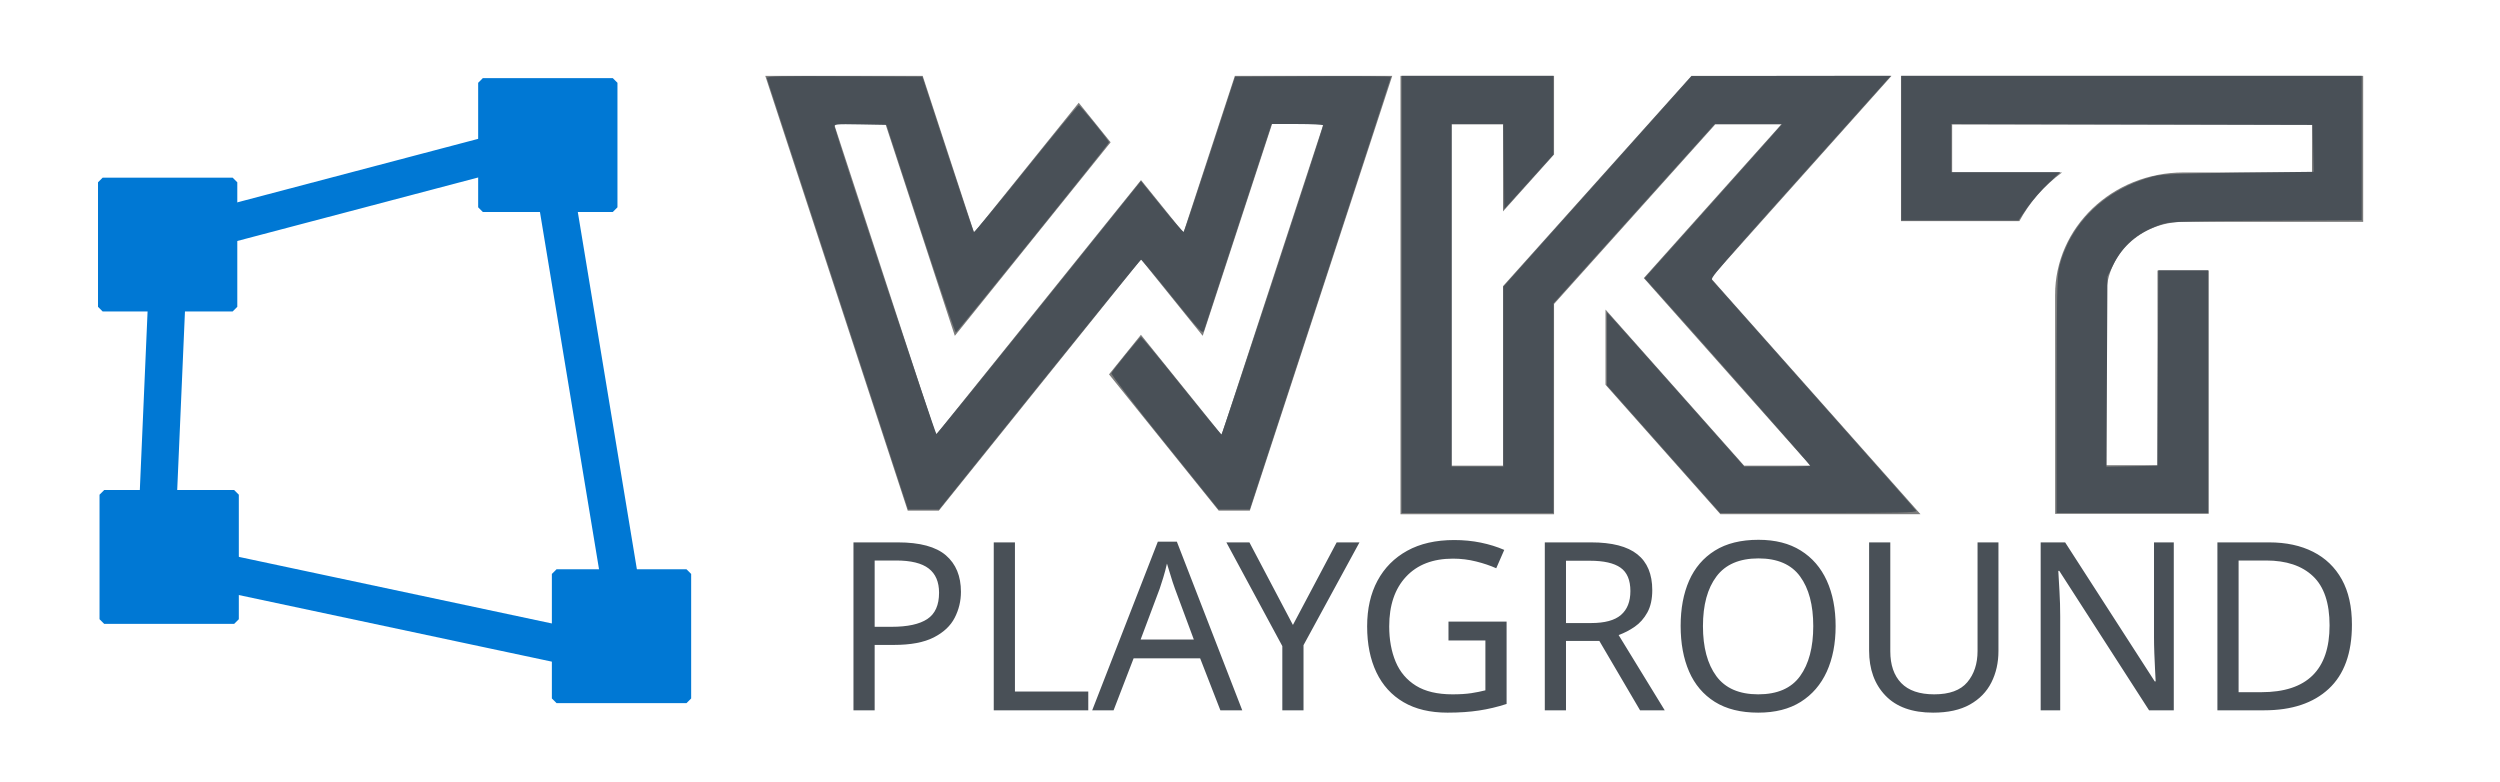
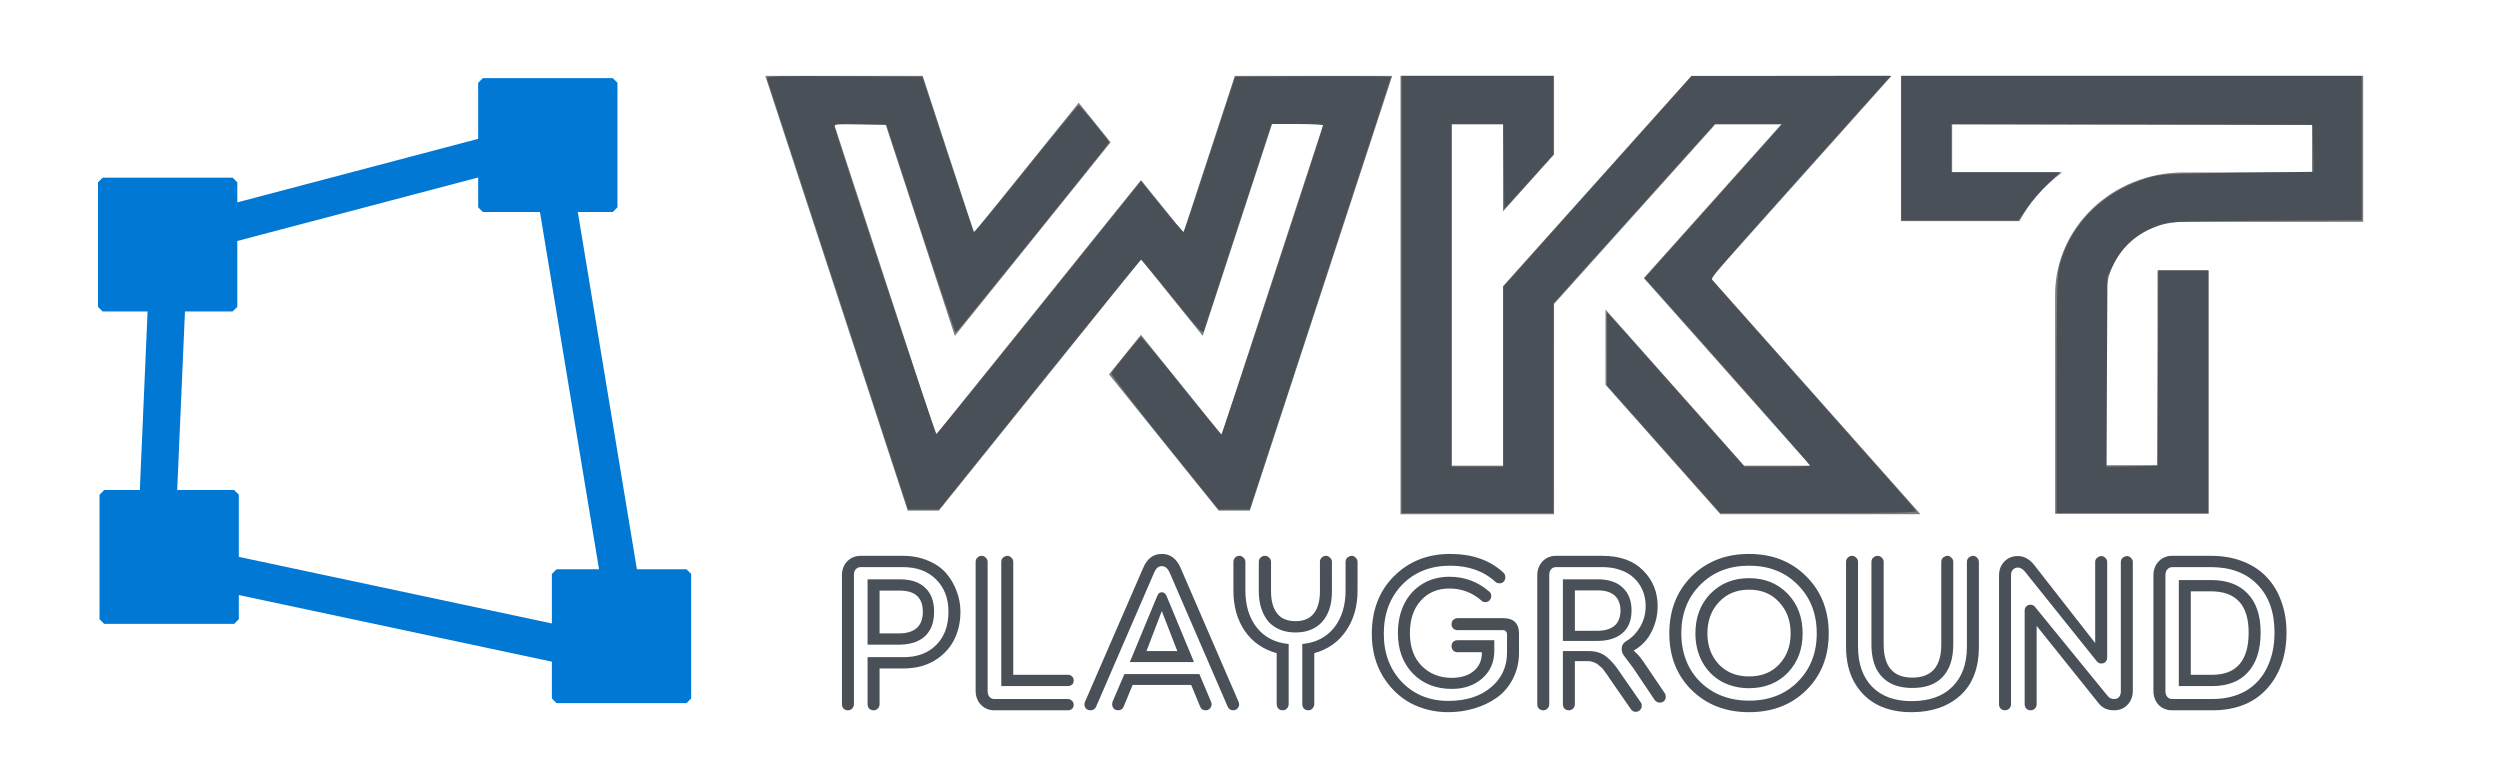
<svg xmlns="http://www.w3.org/2000/svg" version="1.1" id="svg1466" width="800" height="250">
  <path d="m 276.636,396.814 v -47.691 h 15.622 q 7.112,0 7.112,6.668 v 0 15.876 q 0,6.731 -7.112,6.731 v 0 h -8.764 v 18.416 z m 15.876,-26.227 v 0 -13.717 q 0,-1.334 -0.445,-1.778 -0.445,-0.445 -1.842,-0.445 v 0 h -6.731 v 18.226 h 6.731 q 1.397,0 1.842,-0.445 0.445,-0.445 0.445,-1.842 z m 38.864,-21.464 v 42.103 h 11.812 v 5.588 H 324.518 v -47.691 z m 59.566,47.691 h -6.922 l -1.905,-11.05 h -10.034 l -1.778,11.05 h -6.858 l 8.446,-47.691 h 10.034 z m -14.098,-41.785 -3.937,25.147 h 8.319 z m 51.565,26.672 v 15.114 h -6.985 v -15.114 l -10.161,-32.577 h 6.985 l 6.604,26.291 6.287,-26.291 h 6.985 z m 54.994,-25.91 v 7.239 h -6.922 v -6.287 q 0,-1.397 -0.445,-1.778 -0.508,-0.445 -1.842,-0.445 v 0 h -3.874 q -1.397,0 -1.842,0.445 -0.445,0.381 -0.445,1.778 v 0 32.514 q 0,1.397 0.445,1.778 0.445,0.445 1.842,0.445 v 0 h 3.874 q 1.334,0 1.842,-0.445 0.445,-0.381 0.445,-1.778 v 0 -11.621 h -3.81 v -5.334 h 10.732 v 17.781 q 0,6.795 -7.112,6.795 v 0 h -8.128 q -7.112,0 -7.112,-6.795 v 0 -34.292 q 0,-6.668 7.112,-6.668 v 0 h 8.128 q 7.112,0 7.112,6.668 z m 36.832,21.718 h -3.747 v 19.305 h -6.858 v -47.691 h 15.622 q 7.049,0 7.049,6.668 v 0 14.987 q 0,5.779 -5.08,6.604 v 0 l 7.557,19.432 h -7.43 z m 2.921,-22.861 h -6.668 v 17.4 h 6.668 q 1.397,0 1.842,-0.445 0.445,-0.381 0.445,-1.778 v 0 -12.955 q 0,-1.334 -0.445,-1.778 -0.445,-0.445 -1.842,-0.445 z m 42.484,-5.525 v 0 h 8.446 q 7.112,0 7.112,6.668 v 0 34.292 q 0,6.731 -7.112,6.731 v 0 h -8.446 q -7.176,0 -7.176,-6.731 v 0 -34.292 q 0,-6.668 7.176,-6.668 z m 8.7,39.944 v 0 -32.196 q 0,-1.334 -0.508,-1.778 -0.445,-0.445 -1.778,-0.445 v 0 h -4.445 q -1.397,0 -1.778,0.445 -0.445,0.445 -0.445,1.778 v 0 32.196 q 0,1.334 0.445,1.778 0.381,0.381 1.778,0.381 v 0 h 4.445 q 1.334,0 1.778,-0.381 0.508,-0.445 0.508,-1.778 z m 49.152,0 v -39.944 h 6.922 v 40.96 q 0,6.731 -7.176,6.731 v 0 h -8.446 q -7.176,0 -7.176,-6.731 v 0 -40.96 h 6.922 v 39.944 q 0,1.334 0.445,1.778 0.508,0.381 1.842,0.381 v 0 h 4.382 q 1.397,0 1.842,-0.381 0.445,-0.445 0.445,-1.778 z m 50.676,-6.477 v -33.466 h 6.287 v 47.691 h -6.922 L 663.501,362.395 v 34.419 h -6.35 v -47.691 h 7.239 z m 33.403,14.225 v -47.691 h 16.638 q 7.112,0 7.112,6.668 v 0 34.292 q 0,6.731 -7.112,6.731 v 0 z m 16.765,-7.62 v 0 -32.45 q 0,-1.397 -0.445,-1.778 -0.445,-0.445 -1.842,-0.445 v 0 h -7.493 v 36.896 h 7.493 q 1.397,0 1.842,-0.445 0.445,-0.381 0.445,-1.778 z" id="path89" style="fill:#495057;fill-opacity:1;stroke-width:6.35" />
  <g id="g1190" transform="matrix(1.493764,0,0,1.493764,13.48109,20.78609)" style="fill:#0078d4;fill-opacity:1">
    <g id="g1425" style="fill:#0078d4;fill-opacity:1">
      <path id="line8" style="fill:#0078d4;fill-opacity:1;stroke:#0078d4;stroke-width:8;stroke-linecap:round;stroke-miterlimit:10" d="M 26.89,37.505 108.329,16.034" />
      <path id="line10" style="fill:#0078d4;fill-opacity:1;stroke:#0078d4;stroke-width:8;stroke-linecap:round;stroke-miterlimit:10" d="M 108.329,17.158 126.376,126.299" />
      <path id="line12" style="fill:#0078d4;fill-opacity:1;stroke:#0078d4;stroke-width:8;stroke-linecap:round;stroke-miterlimit:10" d="M 126.376,127.391 25.764,105.985" />
      <path id="line14" style="fill:#0078d4;fill-opacity:1;stroke:#0078d4;stroke-width:8;stroke-linecap:round;stroke-miterlimit:10" d="M 24.311,105.397 27.217,38.476" />
    </g>
    <g id="g1439" style="fill:#0078d4;fill-opacity:1">
      <g id="g22" style="fill:#0078d4;fill-opacity:1;stroke:#0078d4;stroke-opacity:1">
        <path id="rect18" style="fill:#0078d4;fill-opacity:1;stroke-width:2;stroke-linejoin:bevel;stroke-miterlimit:10" d="m 110.198,109.037 h 27.84 v 26.674 h -27.84 z" />
        <path id="rect20" style="fill:#0078d4;fill-opacity:1;stroke-width:2;stroke-linejoin:bevel;stroke-miterlimit:10" d="m 115.967,113.892 h 17.306 v 16.052 h -17.306 z" />
      </g>
      <g id="g28" style="fill:#0078d4;fill-opacity:1;stroke:#0078d4;stroke-opacity:1">
        <path id="rect24" style="fill:#0078d4;fill-opacity:1;stroke-width:2;stroke-linejoin:bevel;stroke-miterlimit:10" d="M 94.409,3.821 H 122.249 V 30.495 H 94.409 Z" />
        <path id="rect26" style="fill:#0078d4;fill-opacity:1;stroke-width:2;stroke-linejoin:bevel;stroke-miterlimit:10" d="m 100.178,8.675 h 17.306 V 24.727 h -17.306 z" />
      </g>
      <g id="g34" style="fill:#0078d4;fill-opacity:1;stroke:#0078d4;stroke-opacity:1">
        <path id="rect30" style="fill:#0078d4;fill-opacity:1;stroke-width:2;stroke-linejoin:bevel;stroke-miterlimit:10" d="m 13.297,92.061 h 27.84 V 118.735 h -27.84 z" />
        <path id="rect32" style="fill:#0078d4;fill-opacity:1;stroke-width:2;stroke-linejoin:bevel;stroke-miterlimit:10" d="M 19.065,96.915 H 36.371 V 112.967 H 19.065 Z" />
      </g>
      <g id="g40" style="fill:#0078d4;fill-opacity:1;stroke:#0078d4;stroke-opacity:1">
        <path id="rect36" style="fill:#0078d4;fill-opacity:1;stroke-width:2;stroke-linejoin:bevel;stroke-miterlimit:10" d="M 12.97,25.139 H 40.81 V 51.813 H 12.97 Z" />
        <path id="rect38" style="fill:#0078d4;fill-opacity:1;stroke-width:2;stroke-linejoin:bevel;stroke-miterlimit:10" d="m 18.738,29.994 h 17.306 V 46.046 h -17.306 z" />
      </g>
    </g>
  </g>
  <defs id="defs1464">
    <filter id="colors9899641474" x="0" y="0" width="1" height="1">
      <feColorMatrix type="matrix" values="0 0 0 0 0.199  0 0 0 0 0.199  0 0 0 0 0.199  0 0 0 1 0" class="icon-fecolormatrix" id="feColorMatrix12" />
    </filter>
    <filter id="colors9692127843" x="0" y="0" width="1" height="1">
      <feColorMatrix type="matrix" values="0 0 0 0 0.199  0 0 0 0 0.199  0 0 0 0 0.199  0 0 0 1 0" class="icon-fecolormatrix" id="feColorMatrix37" />
    </filter>
    <filter id="colors4200494758" x="0" y="0" width="1" height="1">
      <feColorMatrix type="matrix" values="0 0 0 0 0.199  0 0 0 0 0.199  0 0 0 0 0.199  0 0 0 1 0" class="icon-fecolormatrix" id="feColorMatrix62" />
    </filter>
  </defs>
  <rect fill="#333333" fill-opacity="0" stroke-width="2.051" x="1195.628" y="-167.553" width="72.092" height="50" class="image-rect" id="rect4" />
  <g id="g3" style="fill:#495057;fill-opacity:1">
    <g id="g1285" transform="matrix(2.218778,0,0,2.109633,927.5896,-890.3469)" style="fill:#495057;fill-opacity:1">
      <path fill="#323333" d="M 20.56,54.19 44.52,22.86 51.83,32.4 60.05,6 h 6.09 l -12.07,38.75 -9.56,-12.48 -3.78,4.93 13,16.99 h 3.68 L 74.29,0 H 55.64 L 49.55,19.55 44.52,12.99 20.22,44.75 8.15,6 h 6.09 L 22.46,32.4 40.92,8.28 37.14,3.35 24.74,19.55 18.65,0 H 0 l 16.88,54.19 z" id="path6" transform="matrix(1.2172,0,0,1.2172,-307.6923,433.5443)" style="filter:url(#colors9899641474);fill:#495057;fill-opacity:1" />
      <path d="M 12.05,16.76 V 6 H 6 v 42.19 h 6.05 V 26 L 34.2,0 H 57.72 L 36.47,25 61.12,54.19 H 37.6 l -13.5,-16 v -9.3 l 16.29,19.3 h 7.79 L 28.6,25 44.76,6 H 37 L 18.05,28.2 v 26 H 0 V 0 h 18.05 v 9.72 z" fill="#323333" id="path31" transform="matrix(1.226971,0,0,1.226971,-216.079,433.5443)" style="filter:url(#colors9692127843);fill:#495057;fill-opacity:1" />
      <path d="M 33.11,11.91 A 15.06,15.06 0 0 0 18.07,27 v 27 h 18 V 24 h -6 v 24 h -6 V 27 a 9.05,9.05 0 0 1 9,-9 H 54.18 V 0 H 0 v 17.91 h 13.88 a 17.93,17.93 0 0 1 5,-6 H 6 V 6 h 42.18 v 5.91 z" fill="#323333" id="path56" transform="matrix(1.230377,0,0,1.230377,-143.899,433.5443)" style="filter:url(#colors4200494758);fill:#495057;fill-opacity:1" />
    </g>
    <path style="fill:#495057;fill-opacity:1;stroke-width:8.204;stroke-linejoin:round;stroke-miterlimit:5" d="M 268.09,94.361 C 255.729,56.595 245.505,25.372 245.37,24.976 c -0.194,-0.573 4.846,-0.69 24.766,-0.571 l 25.01,0.149 8.107,24.726 c 4.459,13.599 8.23,24.849 8.379,24.998 0.149,0.149 7.664,-8.922 16.699,-20.158 9.035,-11.236 16.626,-20.43 16.869,-20.43 0.45,0 9.689,11.325 9.689,11.876 0,0.461 -48.495,60.622 -49.007,60.797 -0.247,0.084 -5.347,-14.819 -11.334,-33.119 l -10.885,-33.272 -8.426,-0.158 c -7.838,-0.147 -8.408,-0.088 -8.155,0.857 1.532,5.72 32.244,98.334 32.574,98.225 0.243,-0.08 15.068,-18.326 32.945,-40.547 l 32.504,-40.401 6.703,8.276 c 3.687,4.552 6.837,8.141 7.001,7.977 0.164,-0.164 3.93,-11.401 8.37,-24.972 l 8.072,-24.674 24.929,-0.149 c 13.711,-0.082 24.93,0.007 24.93,0.198 0,0.19 -9.521,29.422 -21.157,64.96 -11.636,35.537 -21.807,66.605 -22.602,69.039 l -1.445,4.425 h -4.99 -4.99 l -17.276,-21.461 c -9.502,-11.804 -17.156,-21.761 -17.009,-22.127 0.348,-0.869 8.975,-11.482 9.449,-11.624 0.2,-0.06 6.008,6.942 12.907,15.56 6.899,8.618 12.689,15.669 12.867,15.669 0.305,0 32.554,-98.016 32.55,-98.929 -0.001,-0.236 -3.717,-0.428 -8.256,-0.428 h -8.254 L 396.279,72.091 c -5.843,17.823 -10.808,33.003 -11.032,33.734 -0.362,1.18 -1.493,-0.022 -10.078,-10.707 -5.318,-6.619 -9.829,-12.035 -10.024,-12.035 -0.195,0 -14.82,17.987 -32.501,39.971 l -32.146,39.971 h -4.965 -4.965 z" id="path1" />
    <path style="fill:#495057;fill-opacity:1;stroke-width:8.204;stroke-linejoin:round;stroke-miterlimit:5" d="M 448.537,94.218 V 24.268 h 24.268 24.268 v 12.605 12.605 l -7.852,8.711 -7.852,8.711 -0.153,-13.607 -0.153,-13.607 h -8.27 -8.27 v 54.818 54.818 h 8.28 8.28 V 120.526 91.729 l 30.121,-33.694 30.121,-33.694 31.868,-0.037 31.868,-0.037 -11.627,12.991 c -47.814,53.424 -46.234,51.593 -45.382,52.591 0.442,0.518 15.18,17.131 32.75,36.916 17.57,19.786 32.144,36.295 32.385,36.688 0.349,0.568 -6.025,0.714 -31.152,0.714 h -31.591 l -18.116,-20.414 -18.116,-20.414 -0.005,-11.693 -0.005,-11.693 1.354,1.415 c 0.745,0.778 10.641,11.886 21.992,24.684 l 20.638,23.269 h 10.556 c 5.806,0 10.556,-0.143 10.556,-0.318 0,-0.273 -36.595,-41.721 -48.901,-55.388 l -4.142,-4.6 19.146,-21.382 C 555.934,55.874 565.838,44.775 567.414,42.969 l 2.864,-3.283 h -10.776 -10.776 l -25.796,28.694 -25.796,28.694 -0.029,33.547 -0.029,33.547 H 472.805 448.537 Z" id="path2" />
    <path style="fill:#495057;fill-opacity:1;stroke-width:8.204;stroke-linejoin:round;stroke-miterlimit:5" d="m 658.11,126.624 c 0.007,-30.382 0.163,-38.199 0.818,-40.976 3.339,-14.156 14.78,-25.246 30.105,-29.18 2.954,-0.758 7.985,-0.979 27.472,-1.207 l 23.856,-0.279 -0.159,-7.505 -0.159,-7.505 -57.816,-0.145 -57.816,-0.145 v 7.711 7.711 h 17.427 17.427 l -3.97,3.745 c -2.183,2.06 -5.189,5.529 -6.678,7.709 l -2.708,3.964 H 627.165 608.423 V 47.395 24.268 h 73.662 73.662 v 23.091 23.091 l -30.692,0.185 c -30.258,0.183 -30.744,0.204 -34.306,1.485 -6.954,2.5 -11.476,6.437 -14.547,12.664 l -1.824,3.699 -0.157,30.435 -0.157,30.435 8.152,-0.159 8.152,-0.159 0.148,-31.263 0.148,-31.263 h 7.989 7.989 v 38.829 38.829 h -24.268 -24.268 z" id="path3" />
  </g>
-   <text xml:space="preserve" style="font-style:normal;font-variant:normal;font-weight:normal;font-stretch:normal;font-size:75.242px;line-height:1.85;font-family:'Torus Biline';-inkscape-font-specification:'Torus Biline';letter-spacing:-0.63px;word-spacing:0.014px;fill:#495057;fill-opacity:1;stroke-width:1.881" x="265.812" y="227.295" id="text3">
-     <tspan id="tspan3" x="265.812" y="227.295" style="font-style:normal;font-variant:normal;font-weight:normal;font-stretch:normal;line-height:1.85;font-family:'Torus Biline';-inkscape-font-specification:'Torus Biline';letter-spacing:-0.63px;word-spacing:0.014px;fill:#495057;fill-opacity:1;stroke-width:1.881">PLAYGROUND</tspan>
-   </text>
+   <path d="m 288.911,177.861 q 4.515,0 8.126,1.58 3.612,1.505 5.794,4.063 2.182,2.558 3.311,5.718 1.204,3.16 1.204,6.546 0,3.16 -0.828,5.944 -0.828,2.784 -2.408,5.041 -1.58,2.182 -3.837,3.837 -2.182,1.58 -5.041,2.483 -2.859,0.828 -6.095,0.828 h -7.675 v 11.437 q 0,0.828 -0.602,1.43 -0.527,0.527 -1.354,0.527 -0.752,0 -1.354,-0.527 -0.527,-0.602 -0.527,-1.43 v -15.048 h 11.512 q 6.621,0 10.459,-3.913 3.913,-3.913 3.913,-10.609 0,-6.396 -3.913,-10.308 -3.913,-3.988 -10.684,-3.988 h -13.468 q -0.978,0 -1.58,0.677 -0.602,0.602 -0.602,1.731 v 41.458 q 0,0.828 -0.602,1.43 -0.527,0.527 -1.354,0.527 -0.752,0 -1.354,-0.527 -0.527,-0.602 -0.527,-1.43 v -41.233 q 0,-2.709 1.655,-4.439 1.731,-1.806 4.364,-1.806 z m 10.007,17.908 q 0,3.461 -1.354,5.794 -1.279,2.333 -3.837,3.536 -2.483,1.204 -6.17,1.204 h -9.932 V 185.385 h 10.308 q 5.342,0 8.126,2.709 2.859,2.633 2.859,7.675 z m -11.362,6.922 q 7.75,0 7.75,-6.922 0,-6.772 -7.374,-6.772 h -6.471 v 13.694 z m 54.221,20.992 q 0.527,0 0.903,0.301 0.451,0.226 0.677,0.677 0.226,0.376 0.226,0.903 0,0.451 -0.226,0.903 -0.226,0.376 -0.677,0.602 -0.376,0.226 -0.903,0.226 h -23.626 q -2.483,0 -4.214,-1.731 -1.731,-1.806 -1.731,-4.515 V 179.817 q 0,-0.828 0.527,-1.354 0.602,-0.602 1.354,-0.602 0.828,0 1.354,0.602 0.602,0.527 0.602,1.354 v 41.383 q 0,1.053 0.602,1.806 0.602,0.677 1.505,0.677 z m 1.806,-5.944 q 0,0.527 -0.226,0.978 -0.226,0.376 -0.677,0.602 -0.376,0.226 -0.903,0.226 h -21.369 V 179.817 q 0,-0.527 0.226,-0.978 0.301,-0.451 0.752,-0.677 0.451,-0.301 0.978,-0.301 0.752,0 1.279,0.602 0.602,0.527 0.602,1.354 v 36.116 h 17.531 q 0.752,0 1.279,0.527 0.527,0.527 0.527,1.279 z m 52.792,6.922 q 0.15,0.376 0.15,0.752 0,0.752 -0.602,1.354 -0.527,0.527 -1.279,0.527 -1.279,0 -1.806,-1.204 l -18.66,-43.114 q -0.903,-1.806 -2.408,-1.806 -1.505,0 -2.333,1.806 l -18.66,43.114 q -0.527,1.204 -1.806,1.204 -0.828,0 -1.43,-0.527 -0.527,-0.602 -0.527,-1.354 0,-0.376 0.15,-0.752 l 18.735,-43.114 q 1.881,-4.289 5.869,-4.289 3.988,0 5.944,4.289 z m -26.034,-34.009 q 0.451,-1.129 1.43,-1.129 0.978,0 1.505,1.129 l 8.803,21.218 h -20.541 z m -3.461,17.682 h 9.857 l -4.966,-12.791 z m 16.929,7.374 3.762,8.954 q 0.15,0.376 0.15,0.752 0,0.752 -0.602,1.354 -0.527,0.527 -1.279,0.527 -1.354,0 -1.806,-1.204 l -2.859,-6.922 h -18.735 l -2.859,6.922 q -0.451,1.204 -1.806,1.204 -0.752,0 -1.354,-0.527 -0.527,-0.602 -0.527,-1.354 0,-0.376 0.075,-0.752 l 3.837,-8.954 z m 14.719,-26.711 q 0,7.223 3.687,11.888 3.687,4.59 10.158,5.192 v 19.262 q 0,0.828 -0.602,1.43 -0.527,0.527 -1.354,0.527 -0.527,0 -0.978,-0.226 -0.376,-0.301 -0.677,-0.752 -0.226,-0.451 -0.226,-0.978 v -16.327 q -6.546,-1.806 -10.233,-7.148 -3.612,-5.342 -3.612,-12.866 v -9.18 q 0,-0.828 0.527,-1.354 0.527,-0.602 1.354,-0.602 0.828,0 1.354,0.602 0.602,0.527 0.602,1.354 z m 27.689,0.226 q 0,6.245 -3.085,9.706 -3.085,3.461 -8.578,3.461 -2.784,0 -4.966,-0.903 -2.182,-0.903 -3.687,-2.558 -1.43,-1.731 -2.257,-4.138 -0.828,-2.483 -0.828,-5.568 v -9.405 q 0,-0.828 0.527,-1.354 0.602,-0.602 1.43,-0.602 0.828,0 1.354,0.602 0.602,0.527 0.602,1.354 v 9.405 q 0,3.01 0.828,5.116 0.828,2.107 2.558,3.311 1.806,1.129 4.439,1.129 3.913,0 5.869,-2.483 1.956,-2.483 1.956,-7.073 v -9.405 q 0,-0.828 0.527,-1.354 0.602,-0.602 1.354,-0.602 0.828,0 1.354,0.602 0.602,0.527 0.602,1.354 z m 6.32,-11.362 q 0.752,0 1.279,0.602 0.602,0.527 0.602,1.354 v 9.18 q 0,7.524 -3.687,12.866 -3.612,5.342 -10.158,7.148 v 16.327 q 0,0.527 -0.301,0.978 -0.226,0.451 -0.677,0.752 -0.451,0.226 -0.978,0.226 -0.752,0 -1.354,-0.527 -0.527,-0.602 -0.527,-1.43 v -19.262 q 6.471,-0.602 10.158,-5.192 3.687,-4.665 3.687,-11.888 v -9.18 q 0,-0.376 0.15,-0.752 0.15,-0.376 0.376,-0.602 0.301,-0.226 0.602,-0.376 0.376,-0.226 0.828,-0.226 z m 48.428,19.939 q 5.116,0 5.116,4.966 v 6.019 q 0,4.665 -1.956,8.427 -1.881,3.687 -5.116,6.019 -3.16,2.257 -7.223,3.461 -3.988,1.204 -8.352,1.204 -6.546,0 -12.114,-2.934 -5.493,-3.01 -8.954,-8.803 -3.386,-5.794 -3.386,-13.318 0,-11.362 7.073,-18.434 7.148,-7.148 17.983,-7.148 10.609,0 17.005,5.944 0.677,0.602 0.677,1.505 0,0.527 -0.226,0.978 -0.226,0.451 -0.677,0.752 -0.451,0.226 -0.978,0.226 -0.677,0 -1.204,-0.376 -5.643,-5.267 -14.597,-5.267 -9.405,0 -15.349,6.095 -5.869,6.095 -5.869,15.726 0,9.33 5.794,15.425 5.869,6.019 14.823,6.019 8.502,0 13.619,-4.289 5.192,-4.289 5.192,-11.211 v -5.643 q 0,-0.828 -0.376,-1.129 -0.301,-0.376 -1.129,-0.376 h -14.371 q -0.828,0 -1.354,-0.527 -0.527,-0.602 -0.527,-1.354 0,-0.527 0.226,-0.978 0.226,-0.451 0.677,-0.677 0.451,-0.301 0.978,-0.301 z m -17.155,-9.48 q -5.718,0 -9.18,3.913 -3.461,3.837 -3.461,10.383 0,6.621 3.762,10.459 3.837,3.837 9.631,3.837 2.784,0 4.966,-0.903 2.182,-0.978 3.386,-2.709 1.204,-1.731 1.279,-3.988 v -0.602 h -7.825 q -0.376,0 -0.752,-0.15 -0.376,-0.15 -0.602,-0.376 -0.226,-0.301 -0.376,-0.677 -0.15,-0.376 -0.15,-0.752 0,-0.828 0.527,-1.354 0.527,-0.527 1.354,-0.527 h 11.813 v 3.311 q 0,5.493 -3.837,8.879 -3.837,3.386 -9.781,3.386 -7.599,0 -12.415,-4.891 -4.815,-4.966 -4.815,-12.942 0,-5.342 2.032,-9.405 2.107,-4.138 5.869,-6.396 3.762,-2.257 8.578,-2.257 7.223,0 12.641,4.665 0.752,0.527 0.752,1.505 0,0.828 -0.602,1.43 -0.527,0.527 -1.354,0.527 -0.677,0 -1.129,-0.451 -4.439,-3.913 -10.308,-3.913 z m 68.893,33.483 q 0.451,0.677 0.301,1.505 -0.075,0.752 -0.752,1.204 -0.677,0.451 -1.43,0.301 -0.752,-0.15 -1.279,-0.752 l -6.922,-10.308 q -0.075,-0.15 -2.934,-3.913 -0.752,-0.978 -0.752,-2.182 0,-1.58 1.43,-2.483 2.709,-1.58 4.439,-4.515 1.806,-3.01 1.806,-6.697 0,-2.784 -0.978,-5.041 -0.978,-2.333 -2.784,-3.988 -1.731,-1.655 -4.364,-2.558 -2.558,-0.903 -5.794,-0.903 h -14.747 q -0.978,0 -1.58,0.677 -0.602,0.677 -0.602,1.806 v 41.383 q 0,0.828 -0.602,1.43 -0.527,0.527 -1.354,0.527 -0.752,0 -1.354,-0.527 -0.527,-0.602 -0.527,-1.43 v -41.233 q 0,-2.633 1.655,-4.439 1.731,-1.806 4.364,-1.806 h 14.747 q 8.502,0 13.092,4.665 4.665,4.665 4.665,11.437 0,4.364 -1.956,8.201 -1.881,3.837 -5.718,6.019 1.655,1.43 3.01,3.386 z m -10.609,-26.485 q 0,4.815 -2.934,7.298 -2.859,2.483 -8.201,2.483 H 500.125 V 185.385 h 11.211 q 5.116,0 7.9,2.633 2.859,2.633 2.859,7.298 z m -18.133,-6.396 v 12.942 h 6.997 q 7.599,0 7.599,-6.546 0,-1.806 -0.677,-3.16 -0.602,-1.43 -2.257,-2.333 -1.655,-0.903 -4.289,-0.903 z m 14.446,26.259 6.621,9.556 q 0.451,0.677 0.301,1.505 -0.15,0.752 -0.828,1.204 -0.602,0.451 -1.43,0.301 -0.752,-0.15 -1.204,-0.828 l -6.621,-9.556 q 0,-0.075 -0.602,-0.903 -0.527,-0.828 -0.677,-0.978 -0.15,-0.226 -0.677,-0.903 -0.527,-0.752 -0.828,-0.978 -0.301,-0.226 -0.903,-0.752 -0.527,-0.527 -0.978,-0.677 -0.376,-0.226 -0.978,-0.376 -0.602,-0.226 -1.204,-0.226 h -4.439 v 13.769 q 0,0.828 -0.602,1.43 -0.527,0.527 -1.354,0.527 -0.752,0 -1.354,-0.527 -0.527,-0.602 -0.527,-1.43 v -17.005 h 8.277 q 3.386,0 5.643,1.806 2.257,1.806 4.364,5.041 z m 59.639,5.643 q -7.148,7.073 -18.359,7.073 -11.136,0 -18.359,-7.073 -7.148,-7.073 -7.148,-18.133 0,-11.136 7.148,-18.284 7.223,-7.148 18.359,-7.148 11.136,0 18.284,7.148 7.223,7.148 7.223,18.284 0,11.061 -7.148,18.133 z m -18.359,3.386 q 9.556,0 15.575,-6.019 6.095,-6.095 6.095,-15.5 0,-9.48 -6.095,-15.575 -6.019,-6.095 -15.575,-6.095 -9.48,0 -15.575,6.095 -6.095,6.095 -6.095,15.575 0,6.17 2.709,11.136 2.784,4.891 7.75,7.675 4.966,2.709 11.211,2.709 z m 0,-3.988 q -4.891,0 -8.879,-2.182 -3.913,-2.257 -6.095,-6.245 -2.182,-4.063 -2.182,-9.104 0,-7.75 4.815,-12.716 4.891,-4.966 12.34,-4.966 7.524,0 12.34,4.966 4.815,4.966 4.815,12.716 0,7.675 -4.815,12.641 -4.815,4.891 -12.34,4.891 z m -9.631,-7.599 q 3.687,3.837 9.631,3.837 6.019,0 9.631,-3.837 3.687,-3.913 3.687,-9.932 0,-6.095 -3.687,-10.007 -3.612,-3.988 -9.631,-3.988 -5.944,0 -9.631,3.988 -3.687,3.913 -3.687,10.007 0,6.019 3.687,9.932 z m 81.308,-34.762 q 0.752,0 1.279,0.602 0.602,0.527 0.602,1.354 v 27.162 q 0,10.082 -5.869,15.5 -5.869,5.342 -15.425,5.417 -6.095,0.075 -10.835,-2.182 -4.74,-2.333 -7.599,-7.148 -2.784,-4.815 -2.784,-11.587 V 179.817 q 0,-0.828 0.527,-1.354 0.602,-0.602 1.354,-0.602 0.828,0 1.354,0.602 0.602,0.527 0.602,1.354 v 27.162 q 0,8.201 4.59,12.866 4.59,4.59 12.791,4.515 8.352,-0.075 12.866,-4.665 4.59,-4.59 4.59,-12.716 V 179.817 q 0,-0.527 0.226,-0.978 0.301,-0.451 0.752,-0.677 0.451,-0.301 0.978,-0.301 z m -19.412,42.286 q -4.214,0 -7.148,-1.58 -2.859,-1.58 -4.439,-4.665 -1.505,-3.16 -1.505,-7.675 V 179.817 q 0,-0.527 0.226,-0.978 0.301,-0.451 0.752,-0.677 0.451,-0.301 0.978,-0.301 0.828,0 1.354,0.602 0.602,0.527 0.602,1.354 v 26.41 q 0,10.609 9.18,10.609 9.255,0 9.255,-10.609 V 179.817 q 0,-0.527 0.226,-0.978 0.301,-0.451 0.752,-0.677 0.451,-0.301 0.978,-0.301 0.752,0 1.279,0.602 0.602,0.527 0.602,1.354 v 26.41 q 0,6.772 -3.386,10.383 -3.311,3.536 -9.706,3.536 z m 59.112,-8.427 -23.099,-28.818 q -1.053,-1.279 -2.257,-1.279 -0.978,0 -1.58,0.677 -0.602,0.602 -0.602,1.655 v 41.458 q 0,0.752 -0.602,1.354 -0.527,0.527 -1.354,0.527 -0.752,0 -1.354,-0.527 -0.527,-0.602 -0.527,-1.354 v -41.233 q 0,-2.709 1.655,-4.439 1.731,-1.806 4.364,-1.806 2.859,0 5.116,2.709 l 19.638,25.131 V 179.817 q 0,-0.527 0.226,-0.903 0.301,-0.451 0.752,-0.677 0.451,-0.301 0.978,-0.301 0.752,0 1.279,0.602 0.602,0.527 0.602,1.279 v 30.623 q 0,0.752 -0.527,1.354 -0.527,0.527 -1.354,0.527 -0.828,0 -1.354,-0.602 z m 9.556,-33.784 q 0.752,0 1.279,0.602 0.602,0.527 0.602,1.279 v 41.233 q 0,2.709 -1.731,4.515 -1.655,1.731 -4.289,1.731 -3.01,0 -4.74,-2.032 L 651.729,200.283 v 25.131 q 0,0.752 -0.602,1.354 -0.527,0.527 -1.354,0.527 -0.752,0 -1.354,-0.527 -0.527,-0.602 -0.527,-1.354 v -30.097 q 0,-0.752 0.527,-1.279 0.527,-0.527 1.354,-0.527 0.828,0 1.354,0.602 l 23.325,28.592 q 0.752,0.978 2.032,0.978 1.053,0 1.58,-0.602 0.602,-0.677 0.602,-1.806 V 179.817 q 0,-0.527 0.226,-0.903 0.301,-0.451 0.752,-0.677 0.451,-0.301 0.978,-0.301 z m 26.833,-0.075 q 5.718,0 10.308,1.806 4.59,1.806 7.599,5.041 3.085,3.235 4.665,7.75 1.655,4.515 1.655,9.932 0,11.061 -6.245,17.983 -6.245,6.922 -17.531,6.922 h -12.791 q -2.633,0 -4.364,-1.731 -1.655,-1.806 -1.655,-4.515 v -36.944 q 0,-2.633 1.655,-4.439 1.731,-1.806 4.364,-1.806 z m 0,3.612 h -12.34 q -0.451,0 -0.903,0.226 -0.376,0.15 -0.677,0.527 -0.301,0.301 -0.451,0.828 -0.15,0.451 -0.15,0.978 v 37.094 q 0,1.129 0.602,1.881 0.602,0.677 1.58,0.677 h 12.791 q 6.17,0 10.684,-2.558 4.515,-2.633 6.847,-7.449 2.408,-4.815 2.408,-11.286 0,-9.706 -5.417,-15.274 -5.417,-5.643 -14.973,-5.643 z m 0.451,38.072 h -10.684 v -33.934 h 10.233 q 7.75,0 11.813,4.364 4.138,4.289 4.138,12.415 0,8.277 -4.063,12.716 -3.988,4.439 -11.437,4.439 z m 0,-3.612 q 11.662,0 11.662,-13.544 0,-13.167 -12.114,-13.167 h -6.396 v 26.711 z" id="text3" style="font-size:75.242px;line-height:1.85;font-family:'Torus Biline';-inkscape-font-specification:'Torus Biline';letter-spacing:-0.63px;word-spacing:0.014px;fill:#495057;stroke-width:1.881" aria-label="PLAYGROUND" />
</svg>
